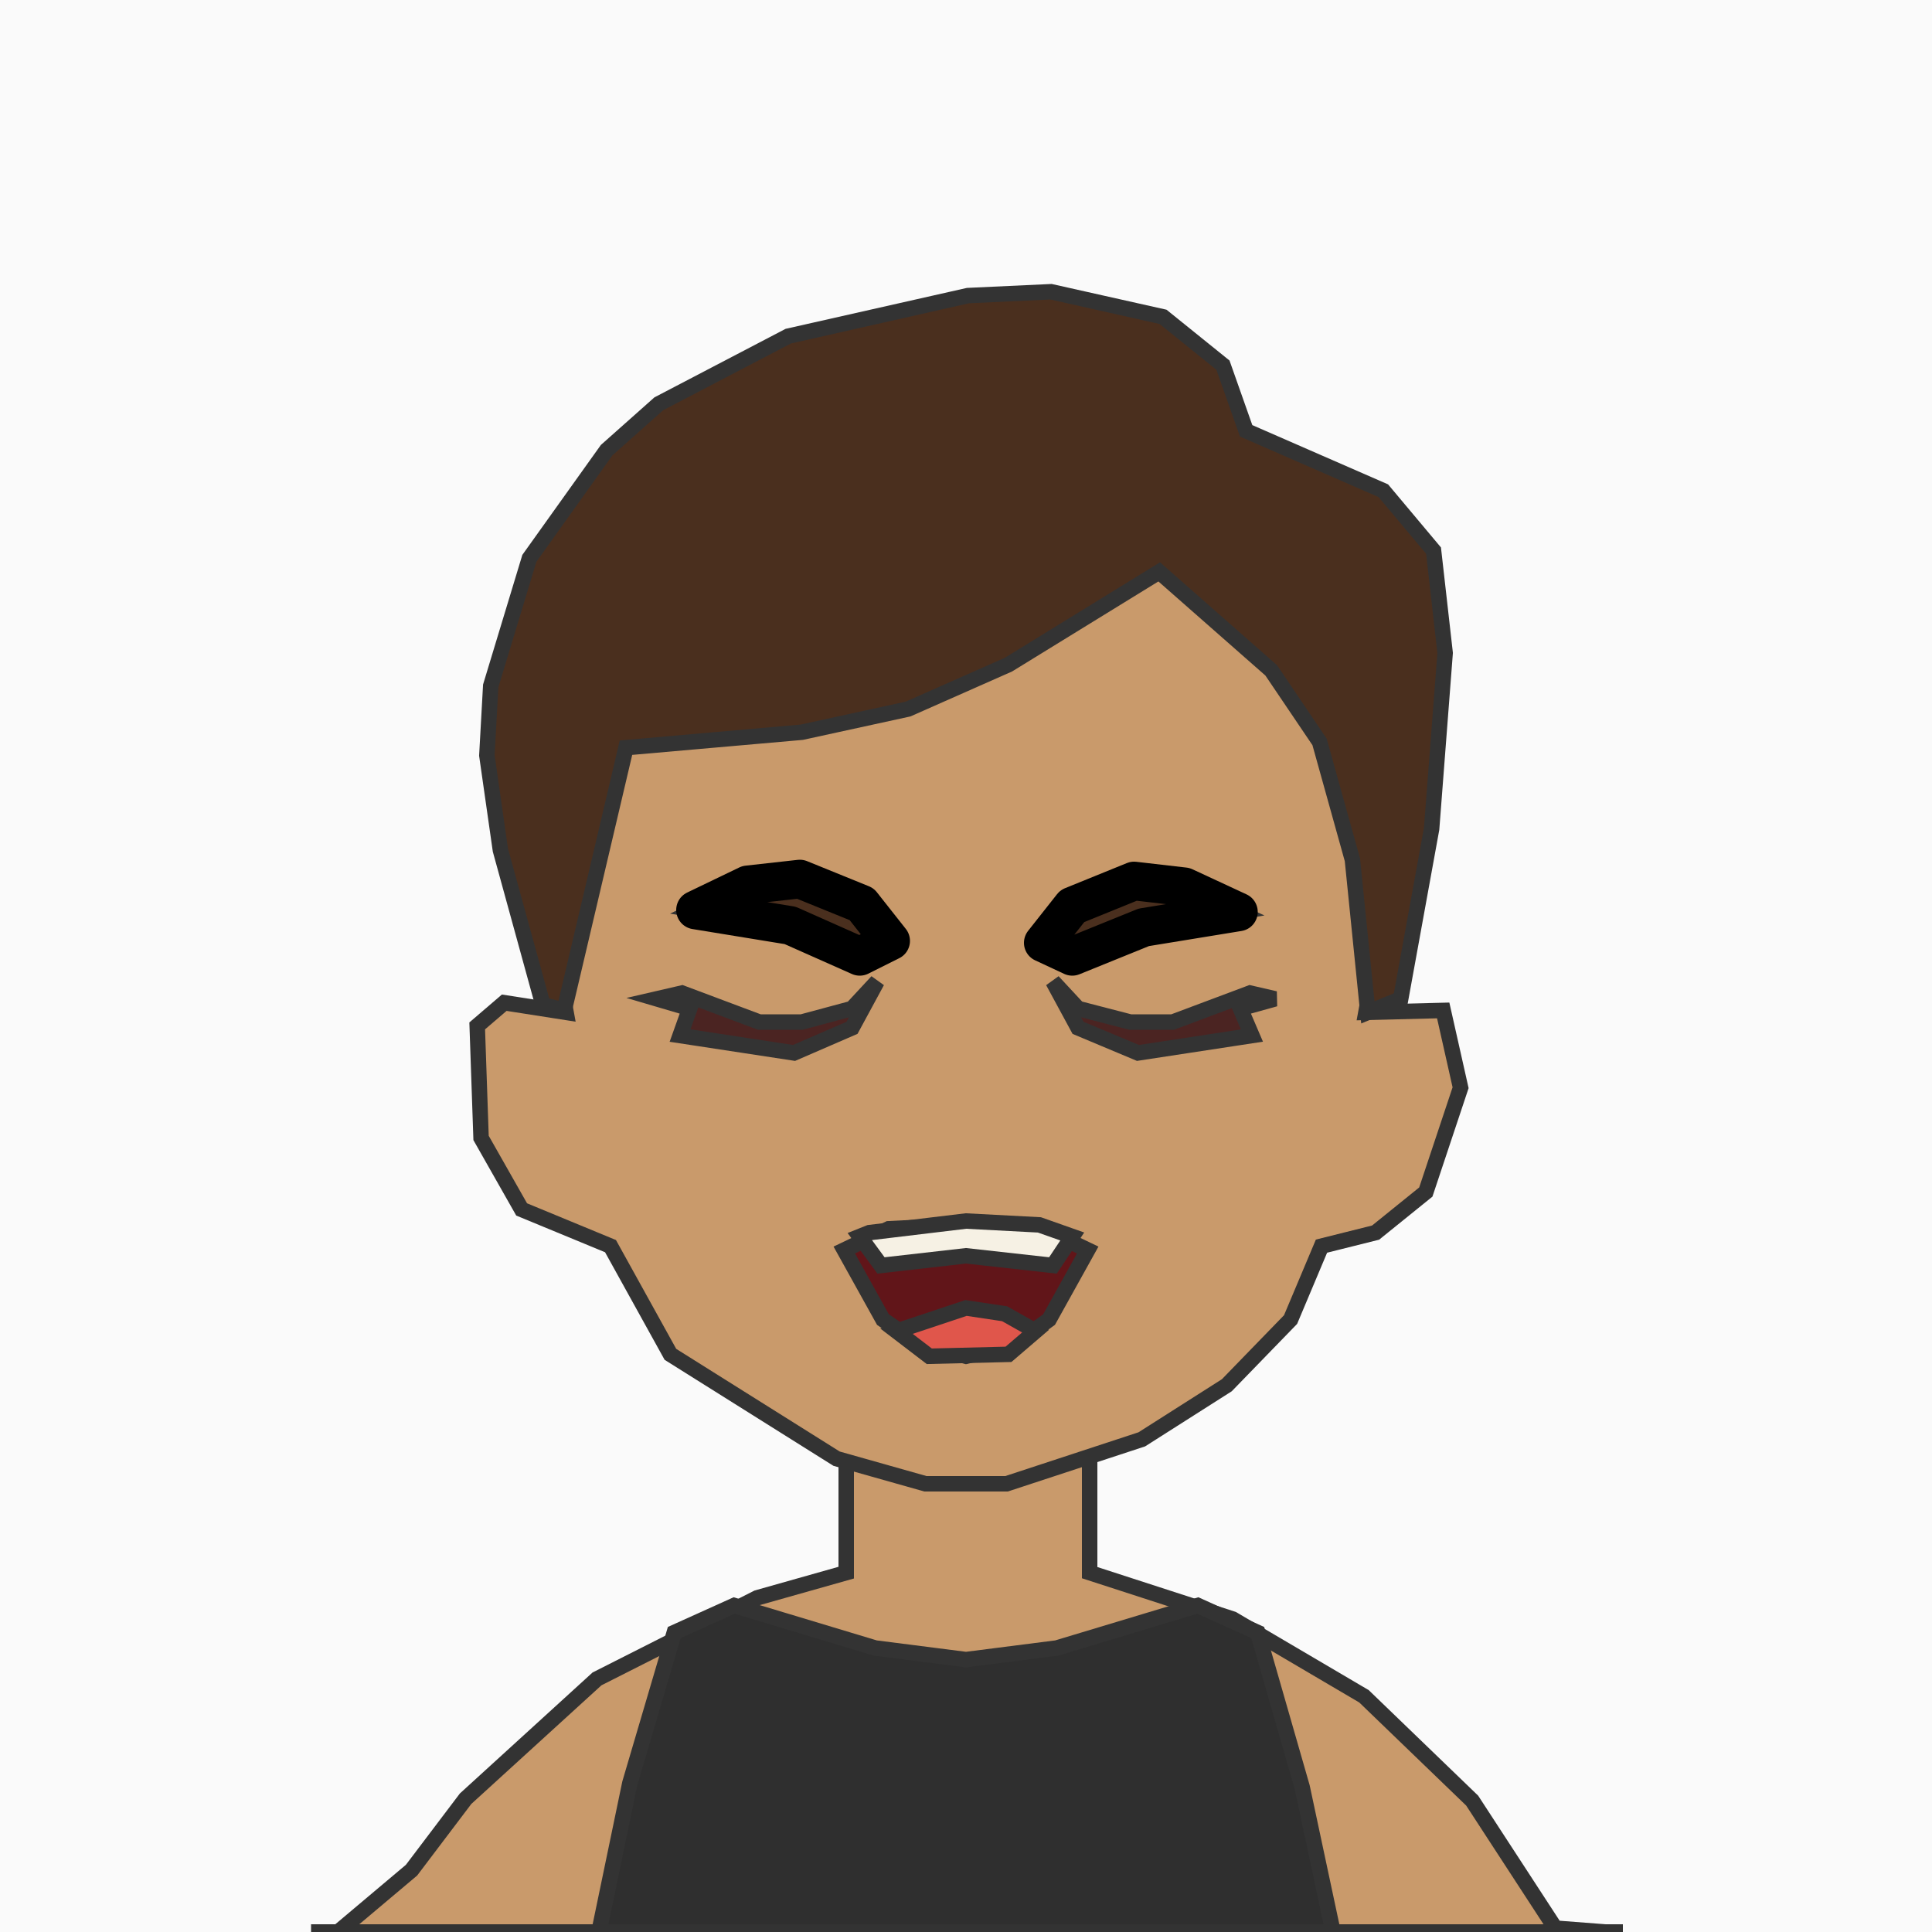
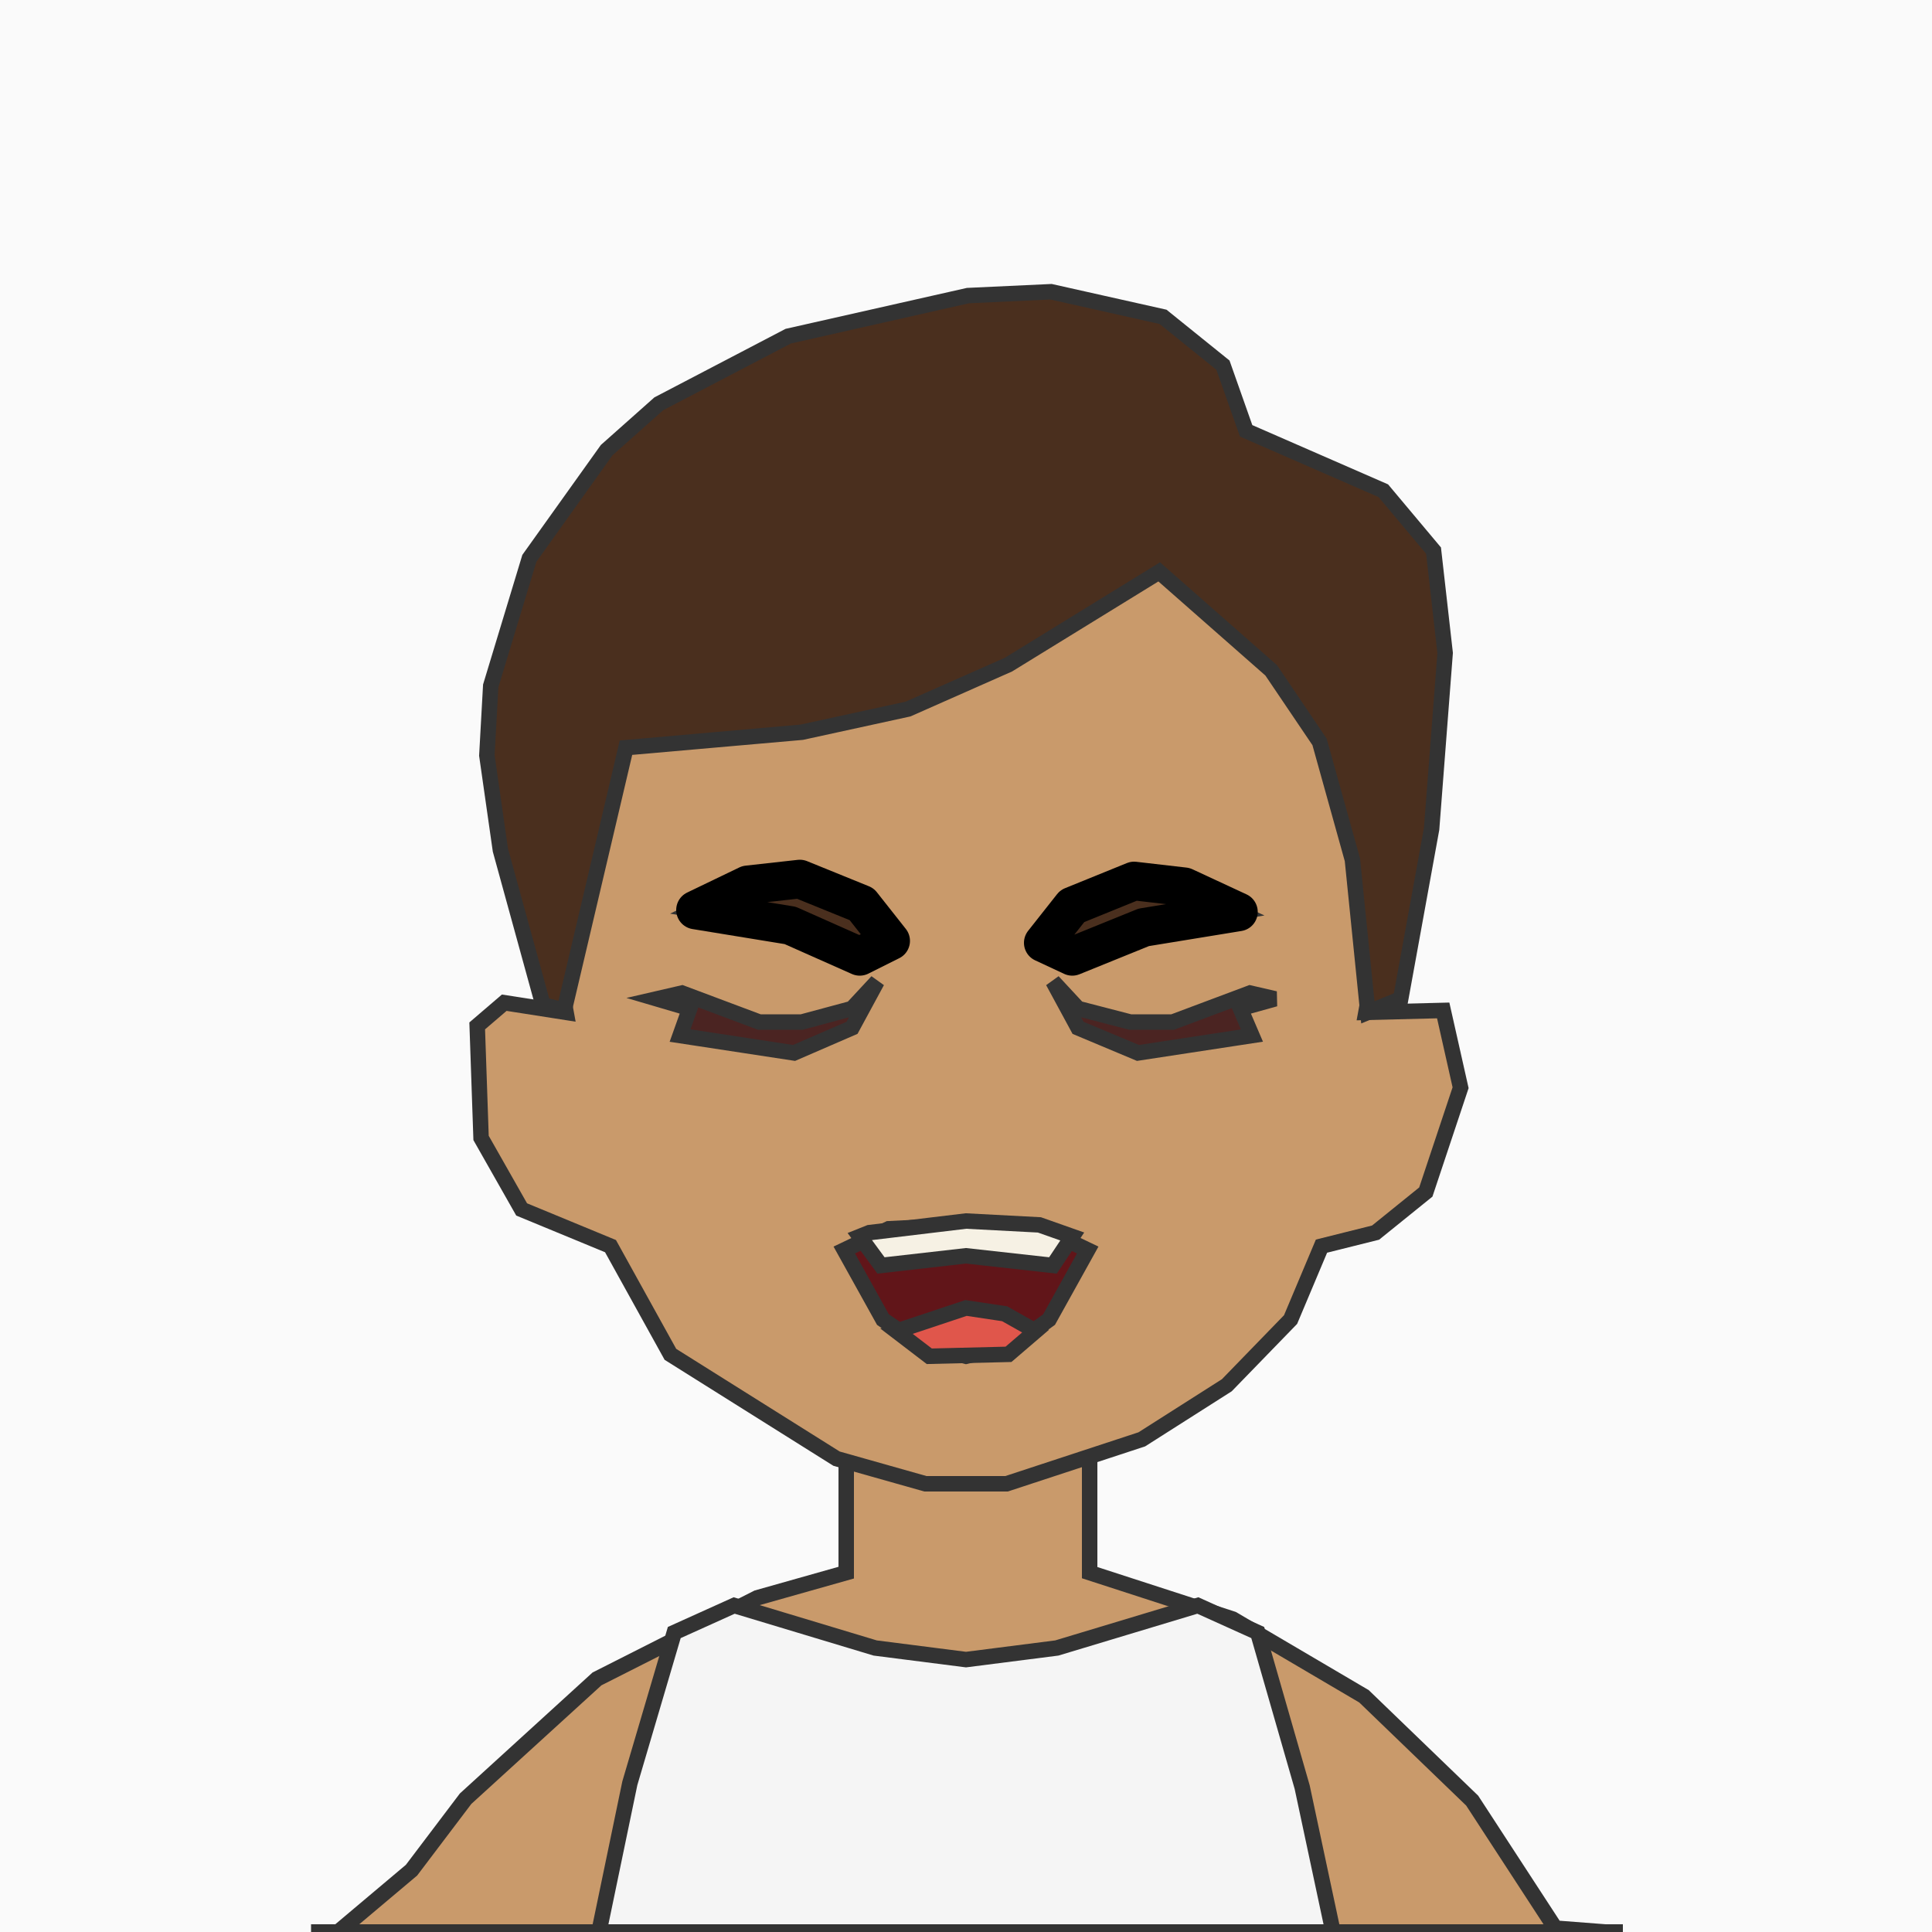
<svg xmlns="http://www.w3.org/2000/svg" viewBox="0 0 100 100" width="200" height="200">
  <rect width="100" height="100" fill="#fafafa" />
  <polygon points="56.4,81.4 63.8,83.8 70.6,87.8 76.2,93.2 80.5,99.8 83.1,100 84,100 16.1,100 17.5,100 21.3,96.8 24.1,93.1 30.9,86.9 39.2,82.7 43.8,81.4 43.8,72.4 56.4,72.4" fill="#C99A6B" stroke="#333" stroke-width="0.8" />
  <polygon points="24.9,58.9 24.7,53.1 26.1,51.9 29.3,52.4 27.6,43.1 28.3,33.9 32,25.9 35.1,22.8 39,20.3 44,18.8 56,18.8 61,20.3 68,25.9 70.3,29.7 72.4,38.4 72.4,43.1 70.7,52.4 74.7,52.3 75.6,56.3 73.8,61.7 71.2,63.8 68.4,64.5 66.8,68.3 63.5,71.7 59.1,74.5 52.1,76.8 47.9,76.8 43.3,75.5 34.7,70.1 31.6,64.5 27,62.6" fill="#C99A6B" stroke="#333" stroke-width="0.8" />
-   <polygon points="31,100 69,100 67.4,92.5 65.1,84.5 62,83.1 54.7,85.3 50,85.9 45.3,85.3 38,83.1 34.9,84.5 32.6,92.3" fill="#2F2F2F" stroke="#333" stroke-width="0.8" />
+   <polygon points="31,100 69,100 67.4,92.5 65.1,84.5 62,83.1 54.7,85.3 50,85.9 45.3,85.3 38,83.1 34.9,84.5 32.6,92.3" fill="#F5F5F5" stroke="#333" stroke-width="0.8" />
  <polygon points="50,63.4 54,63.6 56.3,64.7 54.3,68.3 52.5,69.6 50,70.2 47.6,69.6 45.7,68.3 43.7,64.7 46,63.6" fill="#611519" stroke="#333" stroke-width="0.8" />
  <polygon points="50,63.2 53.8,63.4 55.5,64 54.5,65.5 50,65 45.6,65.5 44.5,64 45,63.8" fill="#F6F1E4" stroke="#333" stroke-width="0.8" />
  <polygon points="50,67.7 52,68 53.6,68.9 52.2,70.1 48.1,70.2 46.4,68.9" fill="#E0564B" stroke="#333" stroke-width="0.8" />
  <polygon points="35.7,52.2 35.2,53.6 41.1,54.5 44.1,53.2 45.4,50.8 44.1,52.2 41.5,52.9 39.3,52.9 35.3,51.4 34,51.7" fill="#4B2422" stroke="#333" stroke-width="0.8" />
  <polygon points="64.2,52.2 64.8,53.6 58.9,54.5 55.8,53.2 54.5,50.8 55.8,52.2 58.5,52.9 60.7,52.9 64.7,51.4 66,51.7" fill="#4B2422" stroke="#333" stroke-width="0.8" />
  <polygon points="40.9,47.9 44.5,49.5 46.1,48.7 44.6,46.8 41.4,45.5 38.7,45.8 36,47.1" fill="#4A2F1E" stroke="#333" stroke-width="0.8" />
  <polygon points="59.2,48 55.5,49.5 54,48.8 55.5,46.9 58.7,45.6 61.3,45.9 64.1,47.2" fill="#4A2F1E" stroke="#333" stroke-width="0.8" />
  <polyline points="40.9,47.9 44.5,49.5 46.1,48.7 44.6,46.8 41.4,45.5 38.7,45.8 36,47.1 40.9,47.9" fill="none" stroke="#000000" stroke-width="2" stroke-linecap="round" stroke-linejoin="round" />
  <polyline points="59.2,48 55.5,49.5 54,48.8 55.5,46.9 58.7,45.6 61.3,45.9 64.1,47.2 59.2,48" fill="none" stroke="#000000" stroke-width="2" stroke-linecap="round" stroke-linejoin="round" />
  <polygon points="70.8,52.4 72.5,51.7 74.1,42.9 74.8,33.8 74.2,28.5 71.6,25.4 64.5,22.3 63.3,18.9 60.2,16.4 54.4,15.1 50.1,15.3 40.8,17.4 34.1,20.9 31.4,23.3 27.4,28.9 25.4,35.5 25.2,39.1 25.9,44 28.1,52 29.2,52.3 32.4,38.7 41.5,37.9 47,36.7 52.2,34.4 60,29.6 65.8,34.7 68.3,38.4 70,44.5" fill="#4A2F1E" stroke="#333" stroke-width="0.8" />
</svg>
